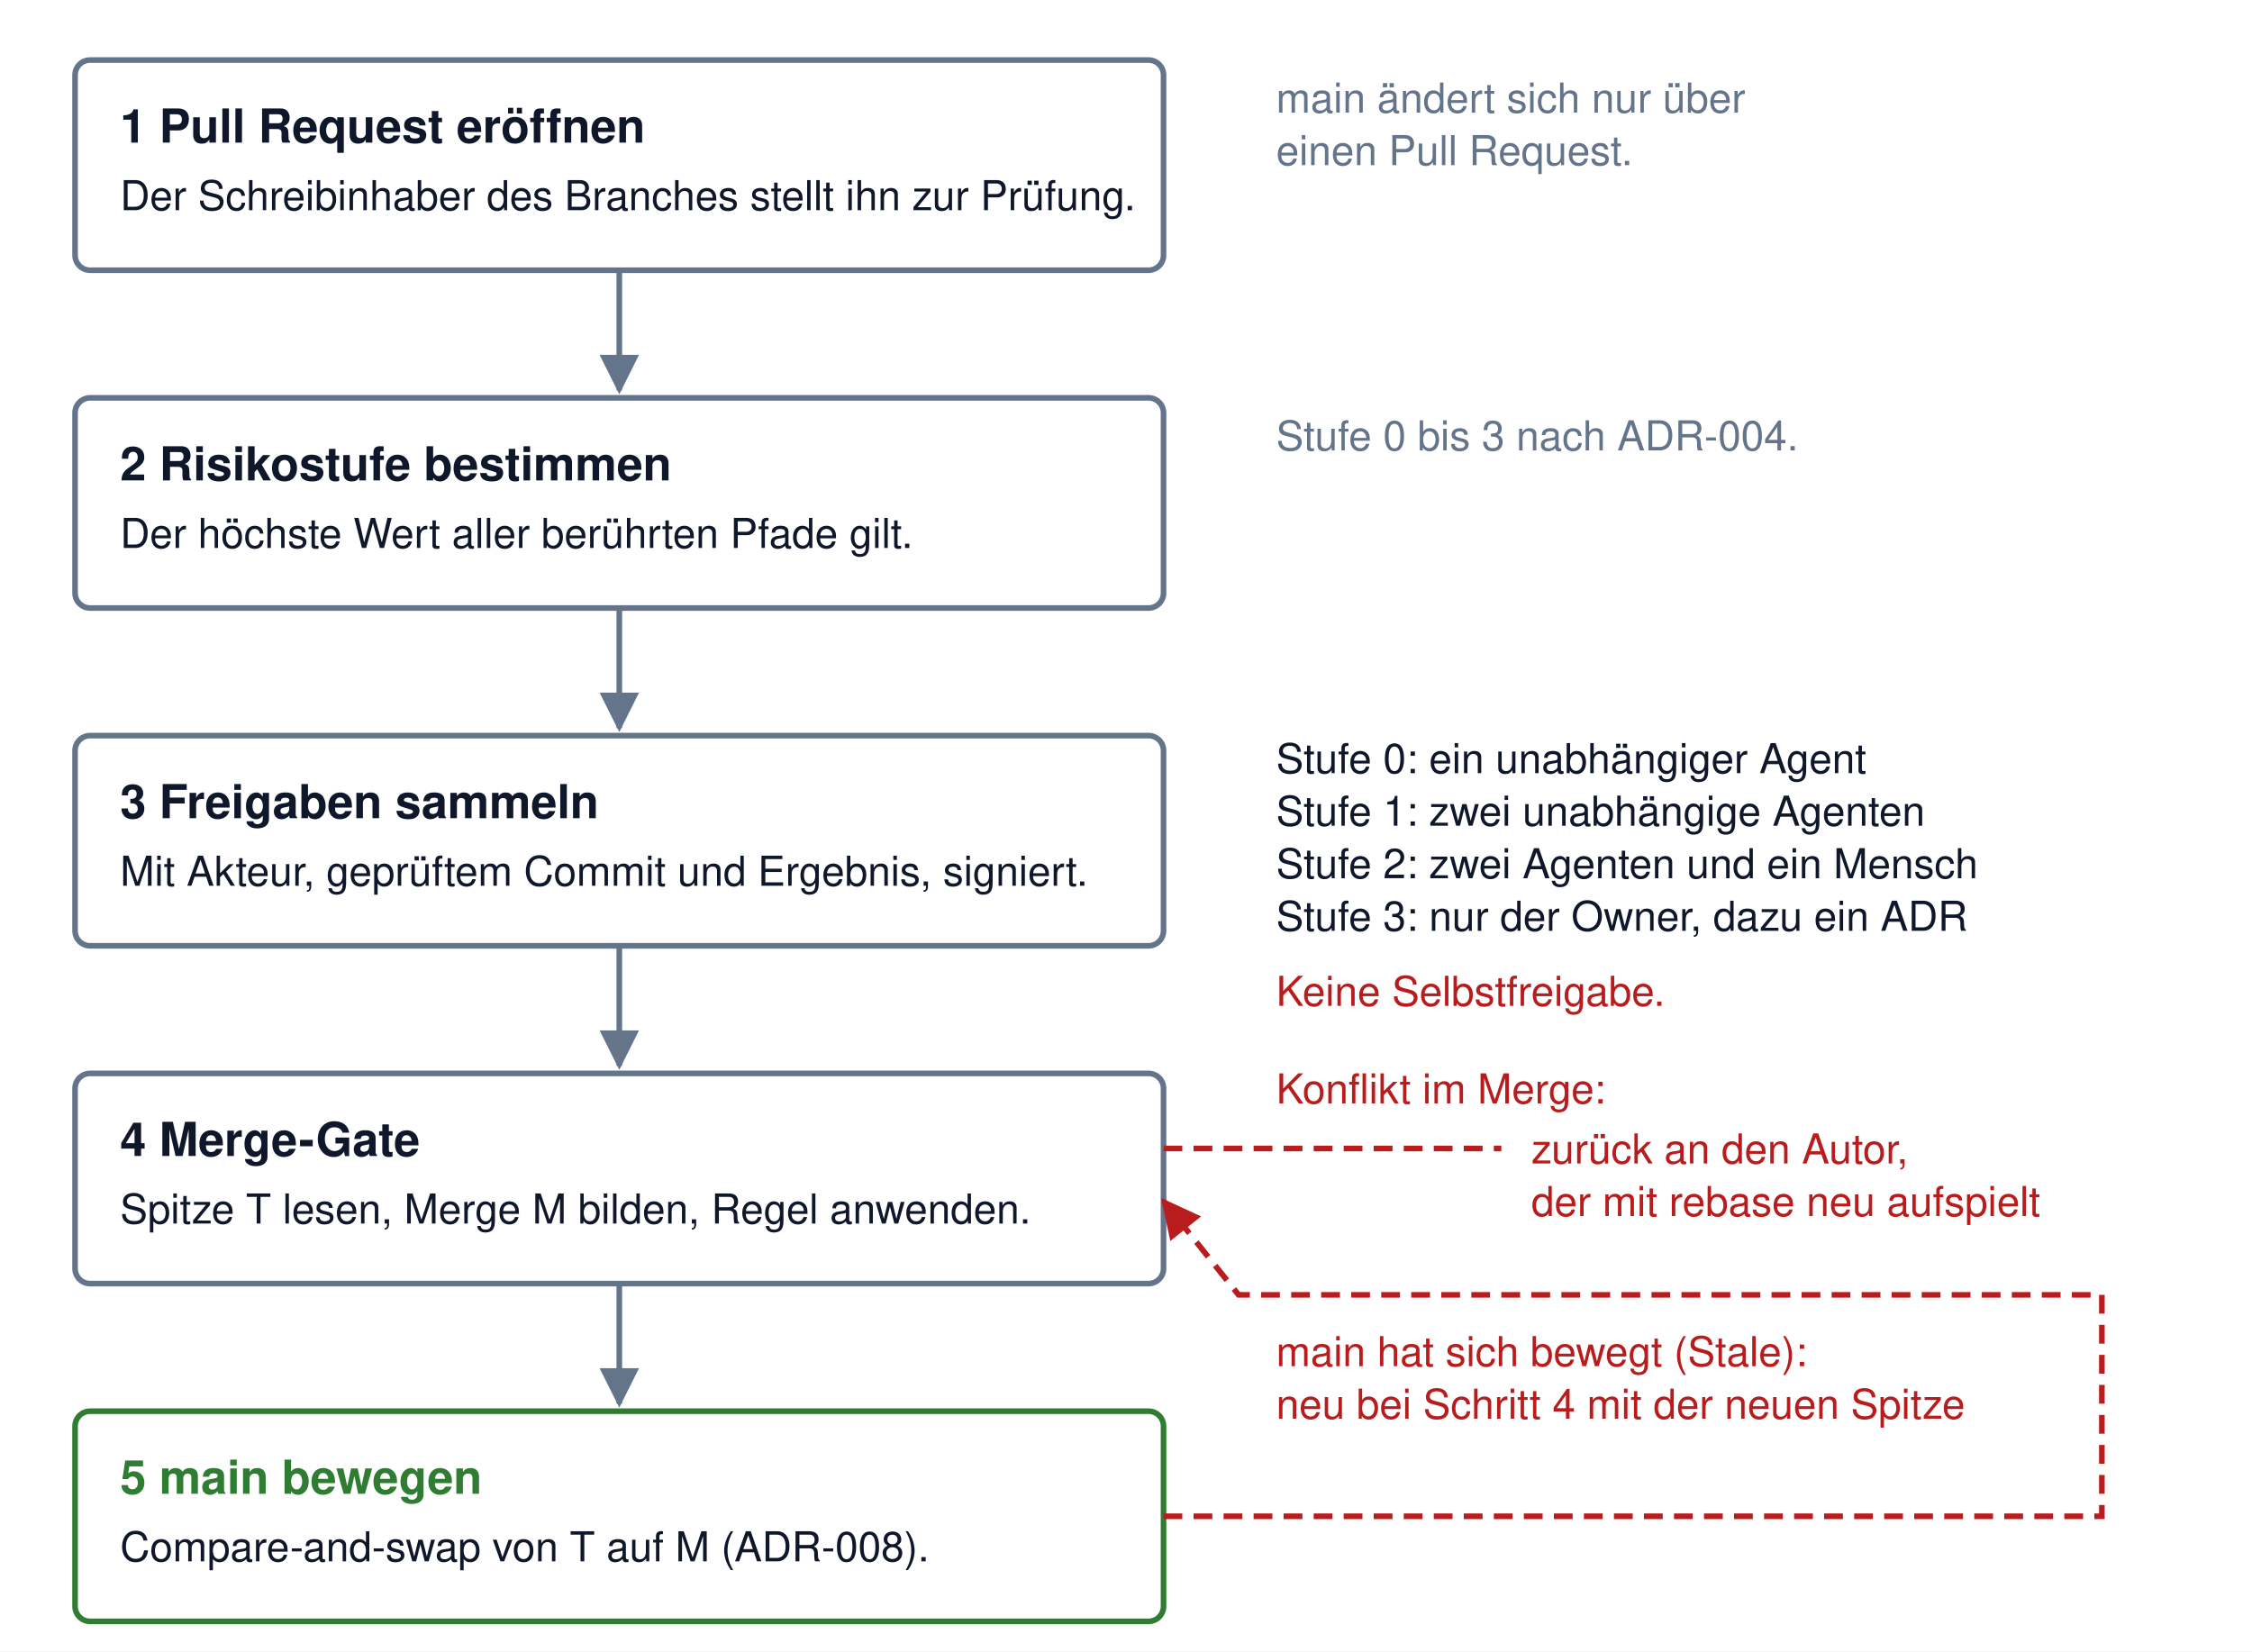
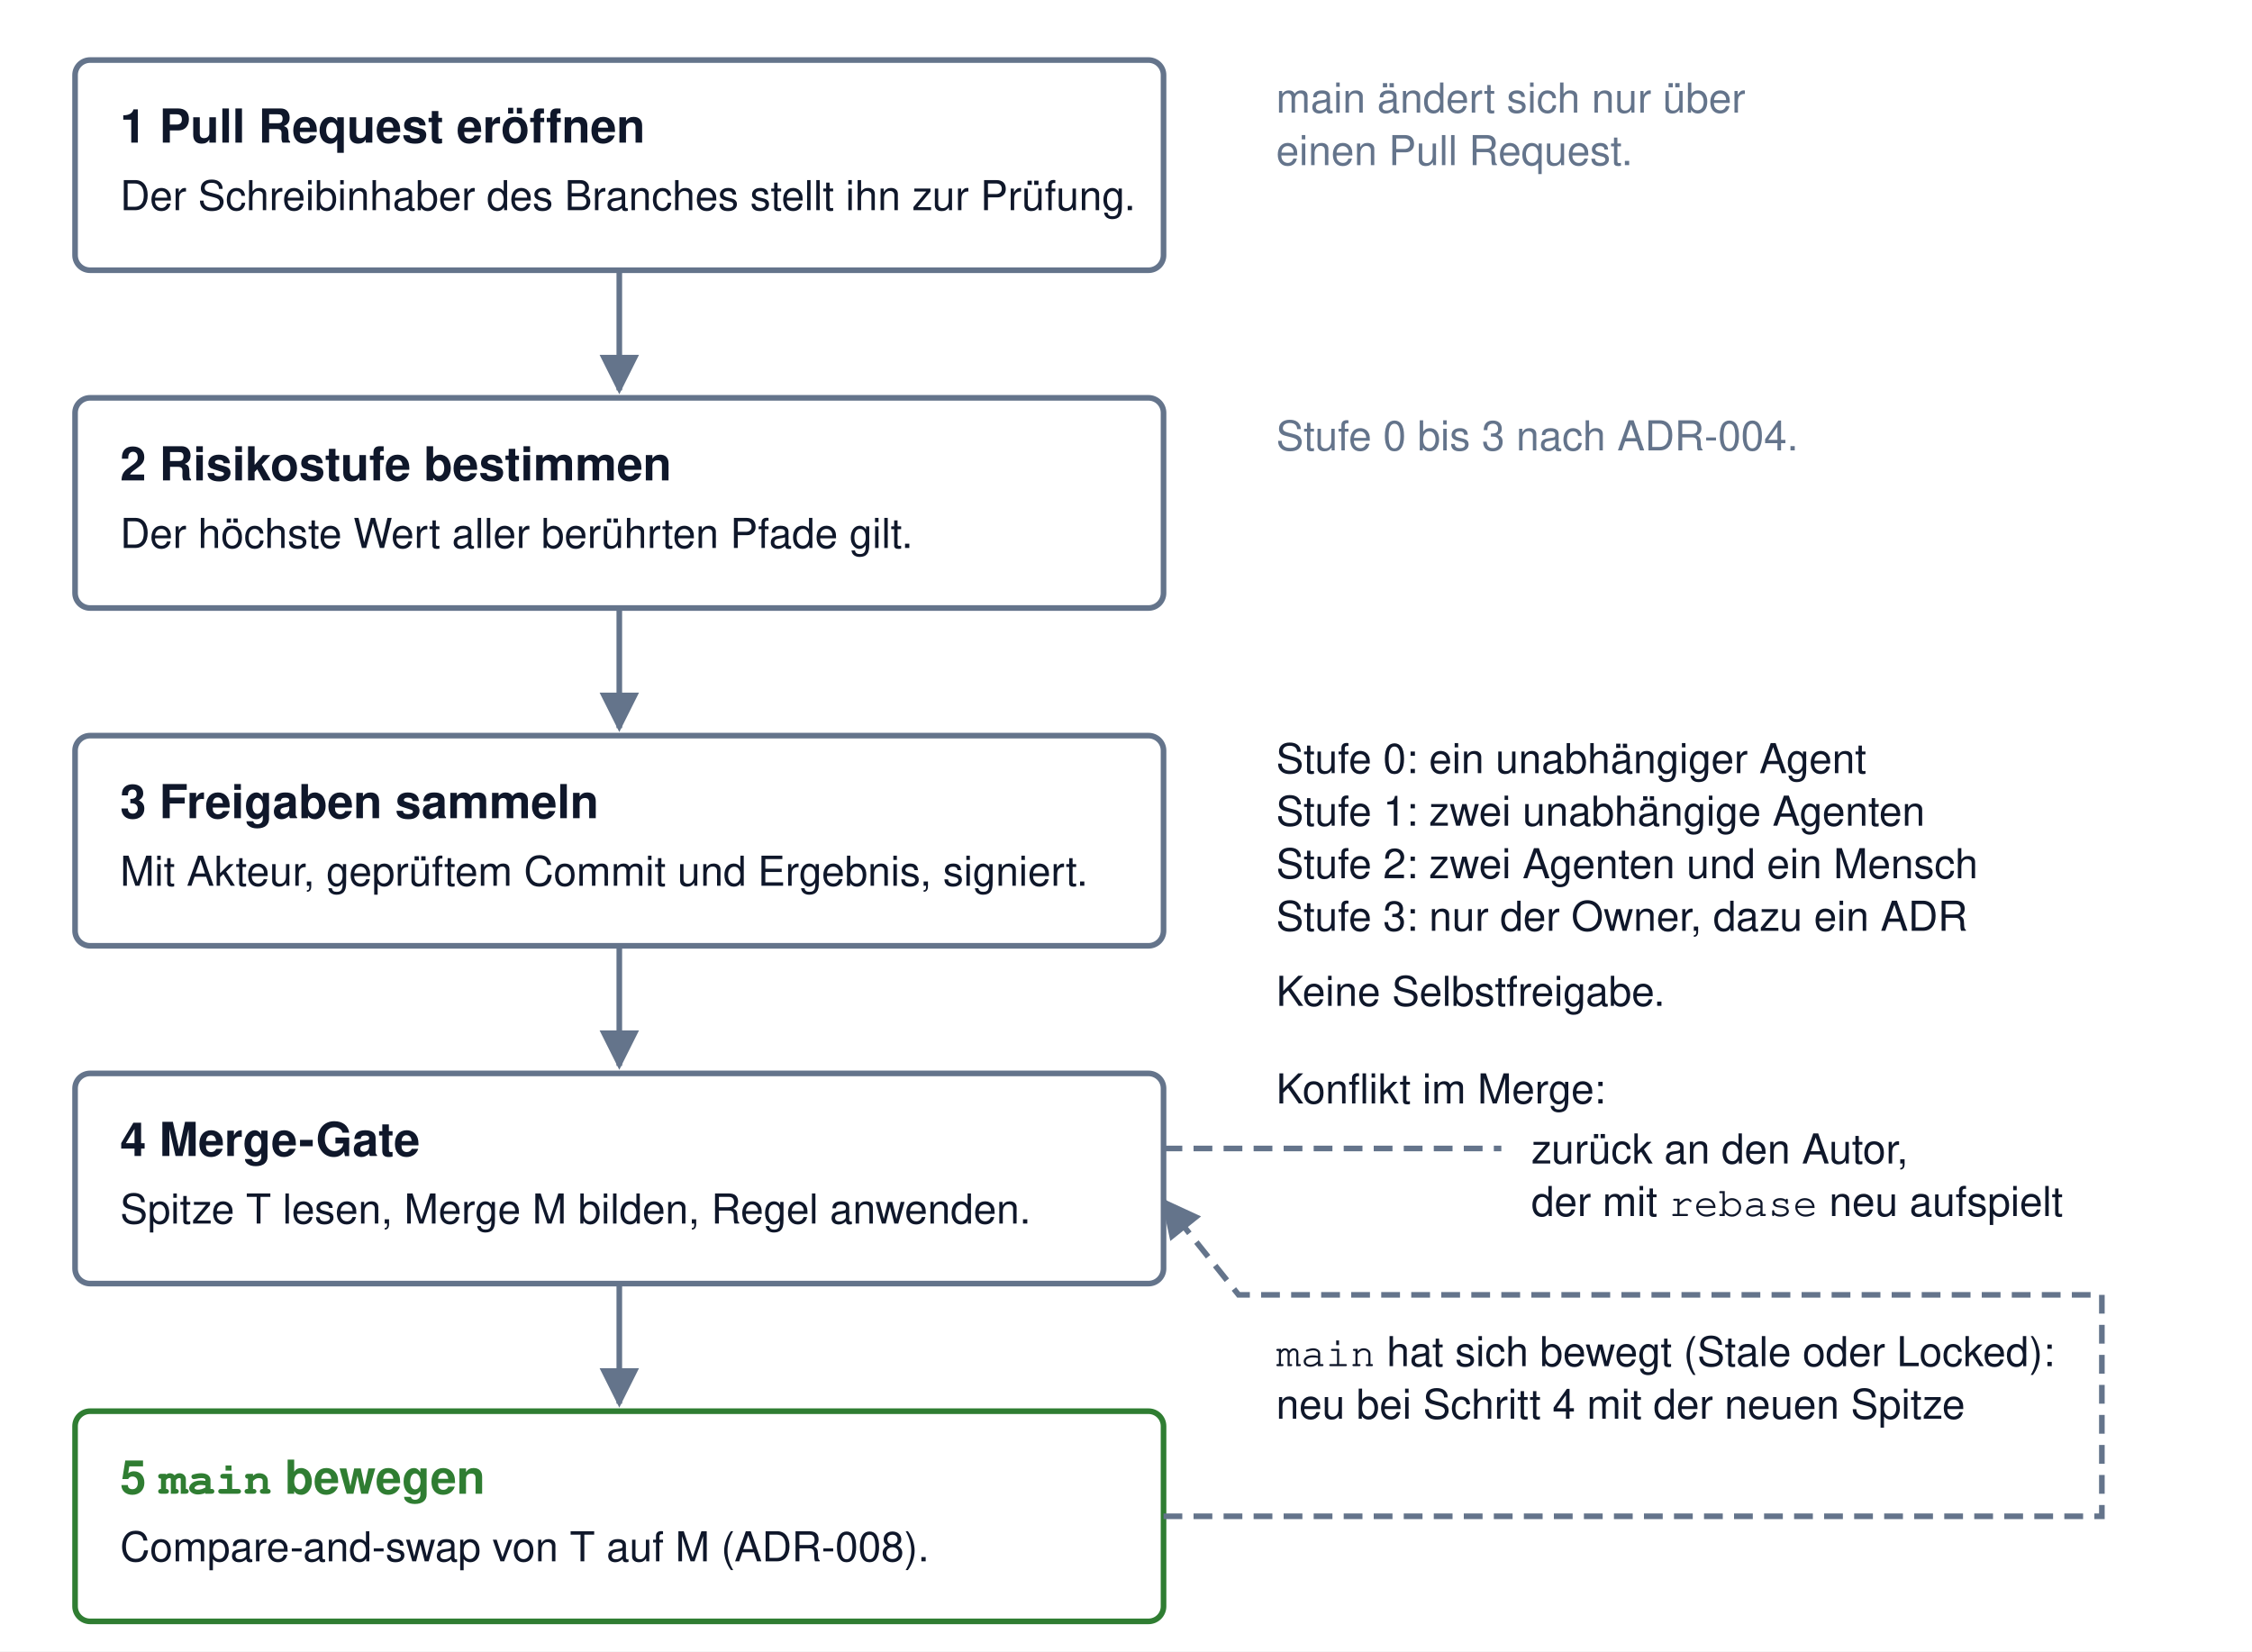
<svg xmlns="http://www.w3.org/2000/svg" viewBox="0 0 600 440" font-family="Helvetica, Arial, sans-serif">
  <defs>
    <marker id="arrow" viewBox="0 0 10 10" refX="9" refY="5" markerWidth="7" markerHeight="7" orient="auto">
      <path d="M0,0 L10,5 L0,10 z" fill="#64748B" />
    </marker>
    <marker id="arrow-red" viewBox="0 0 10 10" refX="9" refY="5" markerWidth="7" markerHeight="7" orient="auto">
      <path d="M0,0 L10,5 L0,10 z" fill="#B91C1C" />
    </marker>
  </defs>
  <rect x="0" y="0" width="600" height="440" fill="#FFFFFF" />
  <g stroke-width="1.5" fill="#FFFFFF">
    <rect x="20" y="16" width="290" height="56" rx="4" stroke="#64748B" />
    <rect x="20" y="106" width="290" height="56" rx="4" stroke="#64748B" />
    <rect x="20" y="196" width="290" height="56" rx="4" stroke="#64748B" />
    <rect x="20" y="286" width="290" height="56" rx="4" stroke="#64748B" />
    <rect x="20" y="376" width="290" height="56" rx="4" stroke="#2F7D32" />
  </g>
  <g font-size="12.5" font-weight="bold" fill="#0F172A">
    <text x="32" y="38">1 Pull Request eröffnen</text>
    <text x="32" y="128">2 Risikostufe bestimmen</text>
    <text x="32" y="218">3 Freigaben sammeln</text>
    <text x="32" y="308">4 Merge-Gate</text>
  </g>
-   <text x="32" y="398" font-size="12.5" font-weight="bold" fill="#2F7D32">5 main bewegen</text>
+   <text x="32" y="398" font-size="12.5" font-weight="bold" fill="#2F7D32">5 <tspan font-family="Courier, monospace">main</tspan> bewegen</text>
  <g font-size="11" fill="#0F172A">
    <text x="32" y="56">Der Schreibinhaber des Branches stellt ihn zur Prüfung.</text>
    <text x="32" y="146">Der höchste Wert aller berührten Pfade gilt.</text>
    <text x="32" y="236">Mit Akteur, geprüftem Commit und Ergebnis, signiert.</text>
    <text x="32" y="326">Spitze T lesen, Merge M bilden, Regel anwenden.</text>
    <text x="32" y="416">Compare-and-swap von T auf M (ADR-008).</text>
  </g>
  <g stroke="#64748B" stroke-width="1.5" marker-end="url(#arrow)">
    <line x1="165" y1="72" x2="165" y2="104" />
    <line x1="165" y1="162" x2="165" y2="194" />
    <line x1="165" y1="252" x2="165" y2="284" />
    <line x1="165" y1="342" x2="165" y2="374" />
  </g>
  <g font-size="11" fill="#64748B">
    <text x="340" y="30">main ändert sich nur über</text>
    <text x="340" y="44">einen Pull Request.</text>
    <text x="340" y="120">Stufe 0 bis 3 nach ADR-004.</text>
  </g>
  <g font-size="11" fill="#0F172A">
    <text x="340" y="206">Stufe 0: ein unabhängiger Agent</text>
    <text x="340" y="220">Stufe 1: zwei unabhängige Agenten</text>
    <text x="340" y="234">Stufe 2: zwei Agenten und ein Mensch</text>
    <text x="340" y="248">Stufe 3: nur der Owner, dazu ein ADR</text>
  </g>
-   <text x="340" y="268" font-size="11" fill="#B91C1C">Keine Selbstfreigabe.</text>
-   <line x1="310" y1="306" x2="400" y2="306" stroke="#B91C1C" stroke-width="1.5" stroke-dasharray="5 3" />
-   <text x="340" y="294" font-size="11" fill="#B91C1C">Konflikt im Merge:</text>
-   <text x="408" y="310" font-size="11" fill="#B91C1C">zurück an den Autor,</text>
-   <text x="408" y="324" font-size="11" fill="#B91C1C">der mit rebase neu aufspielt</text>
-   <path d="M310 404 L560 404 L560 345 L330 345 L310 320" fill="none" stroke="#B91C1C" stroke-width="1.5" stroke-dasharray="5 3" marker-end="url(#arrow-red)" />
-   <text x="340" y="364" font-size="11" fill="#B91C1C">main hat sich bewegt (Stale):</text>
-   <text x="340" y="378" font-size="11" fill="#B91C1C">neu bei Schritt 4 mit der neuen Spitze</text>
+   <text x="340" y="268" font-size="11" fill="#0F172A">Keine Selbstfreigabe.</text>
+   <line x1="310" y1="306" x2="400" y2="306" stroke="#64748B" stroke-width="1.5" stroke-dasharray="5 3" />
+   <text x="340" y="294" font-size="11" fill="#0F172A">Konflikt im Merge:</text>
+   <text x="408" y="310" font-size="11" fill="#0F172A">zurück an den Autor,</text>
+   <text x="408" y="324" font-size="11" fill="#0F172A">der mit <tspan font-family="Courier, monospace">rebase</tspan> neu aufspielt</text>
+   <path d="M310 404 L560 404 L560 345 L330 345 L310 320" fill="none" stroke="#64748B" stroke-width="1.5" stroke-dasharray="5 3" marker-end="url(#arrow)" />
+   <text x="340" y="364" font-size="11" fill="#0F172A">
+     <tspan font-family="Courier, monospace">main</tspan> hat sich bewegt (Stale oder Locked):</text>
+   <text x="340" y="378" font-size="11" fill="#0F172A">neu bei Schritt 4 mit der neuen Spitze</text>
</svg>
